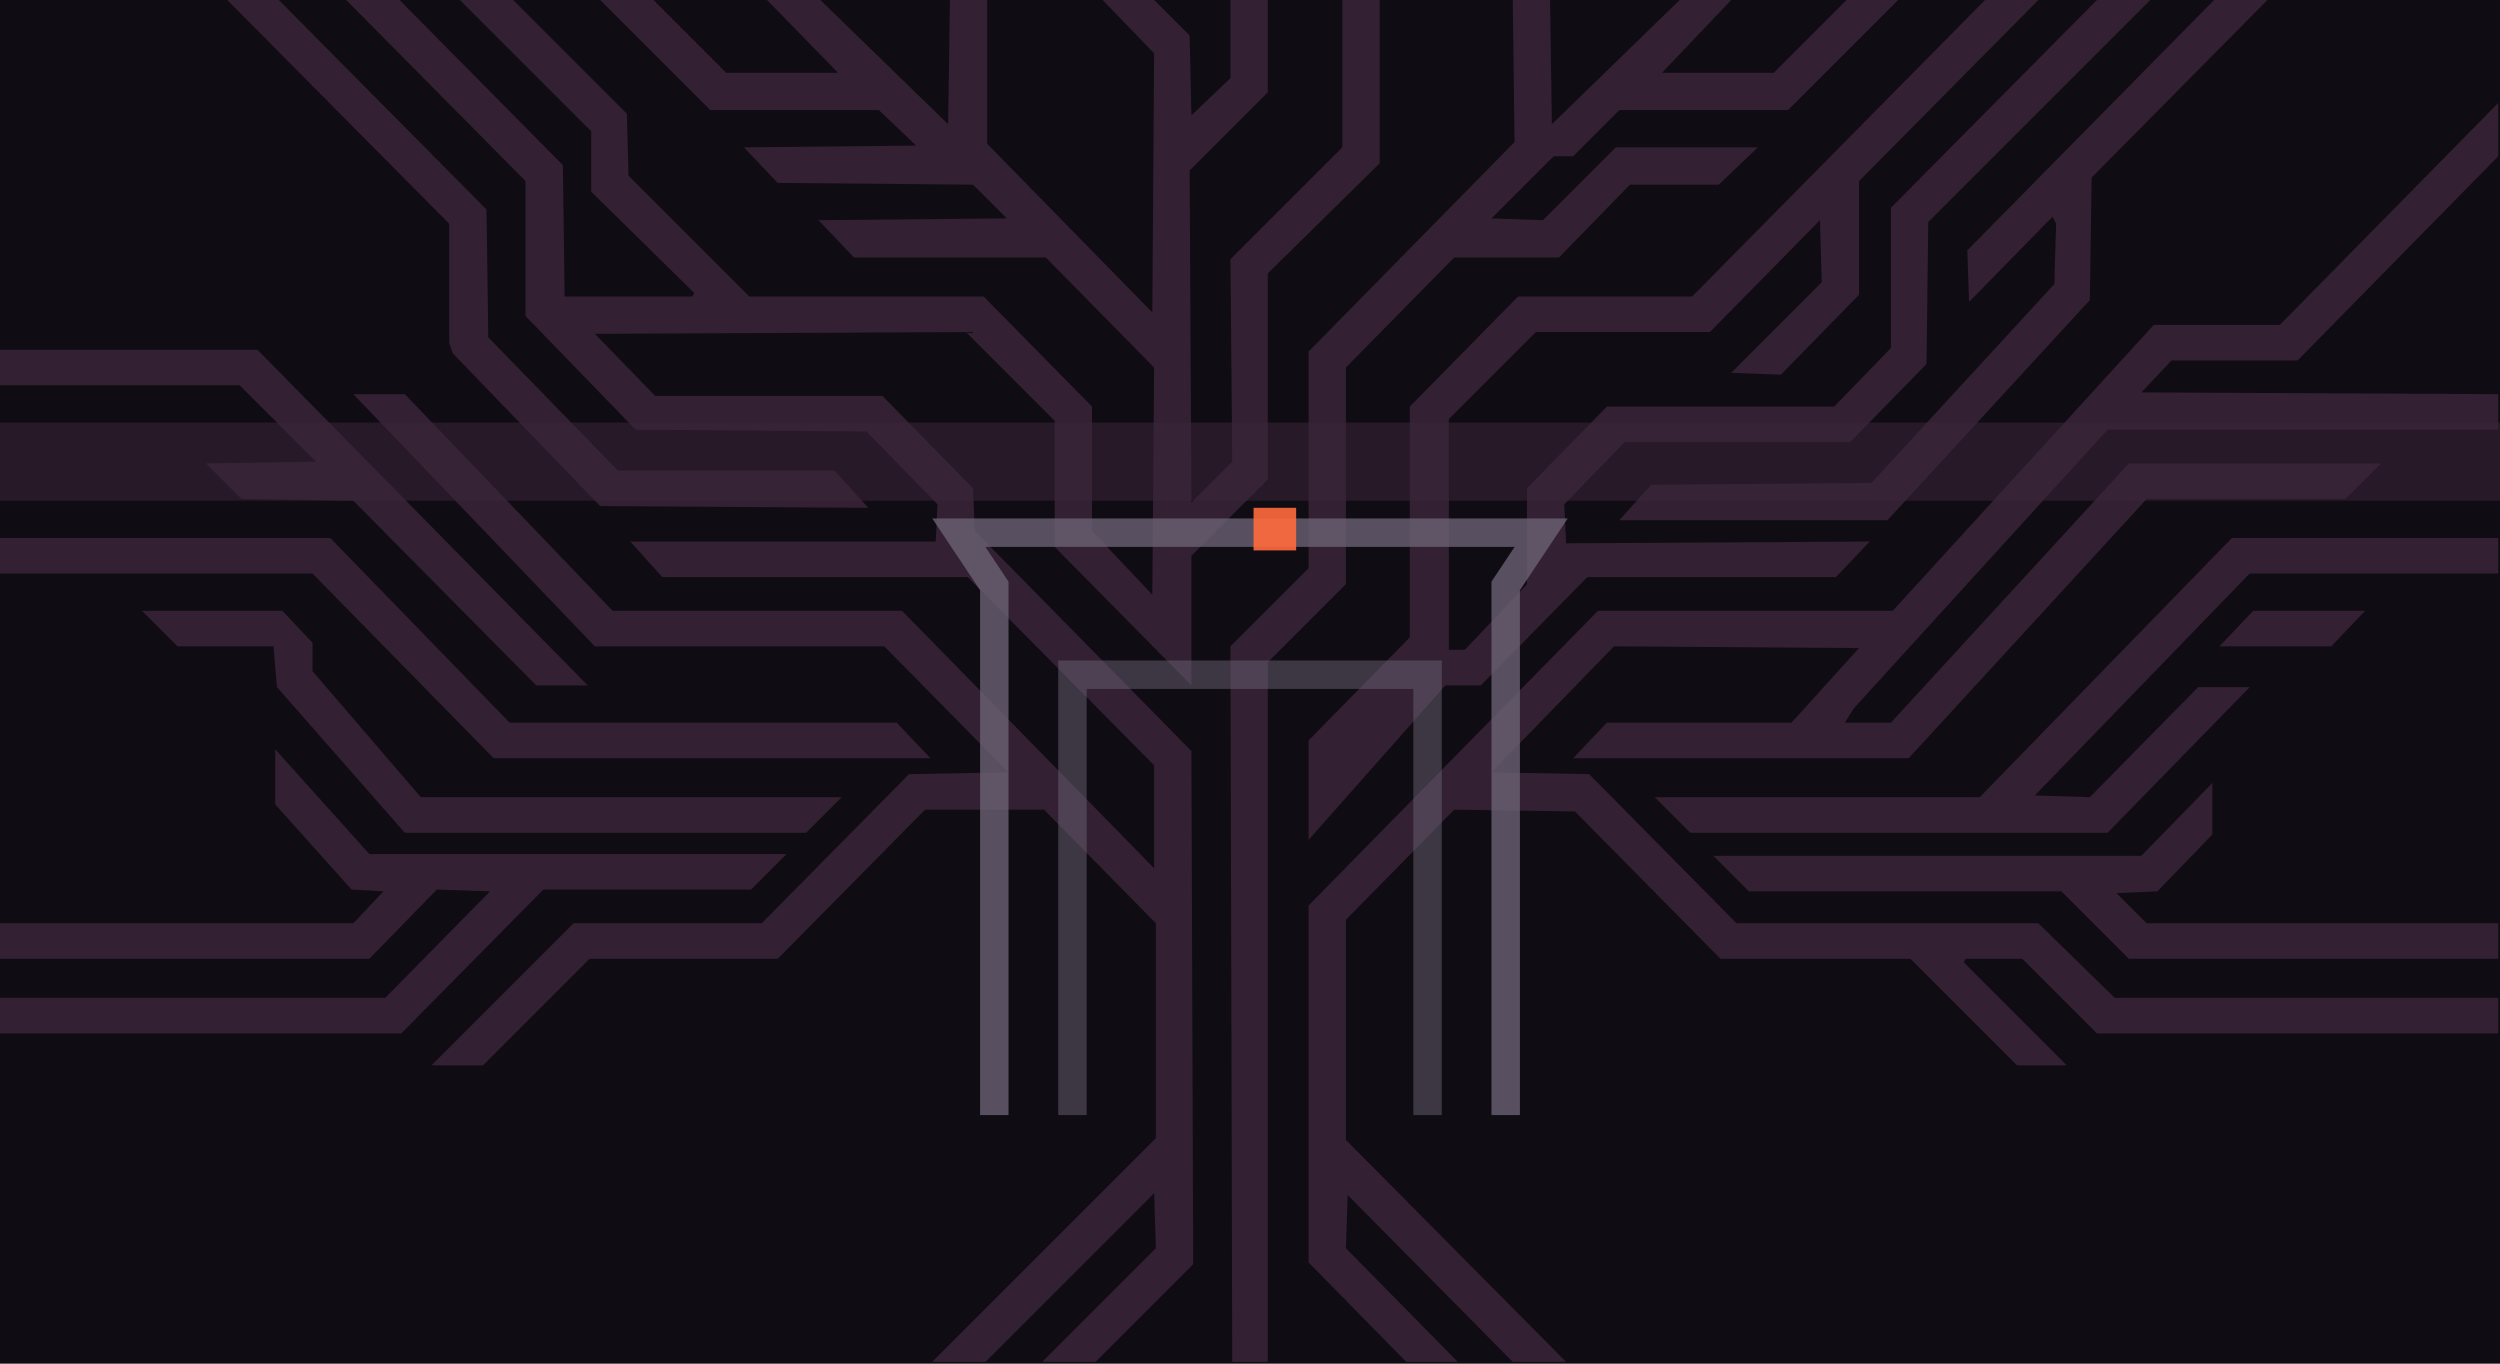
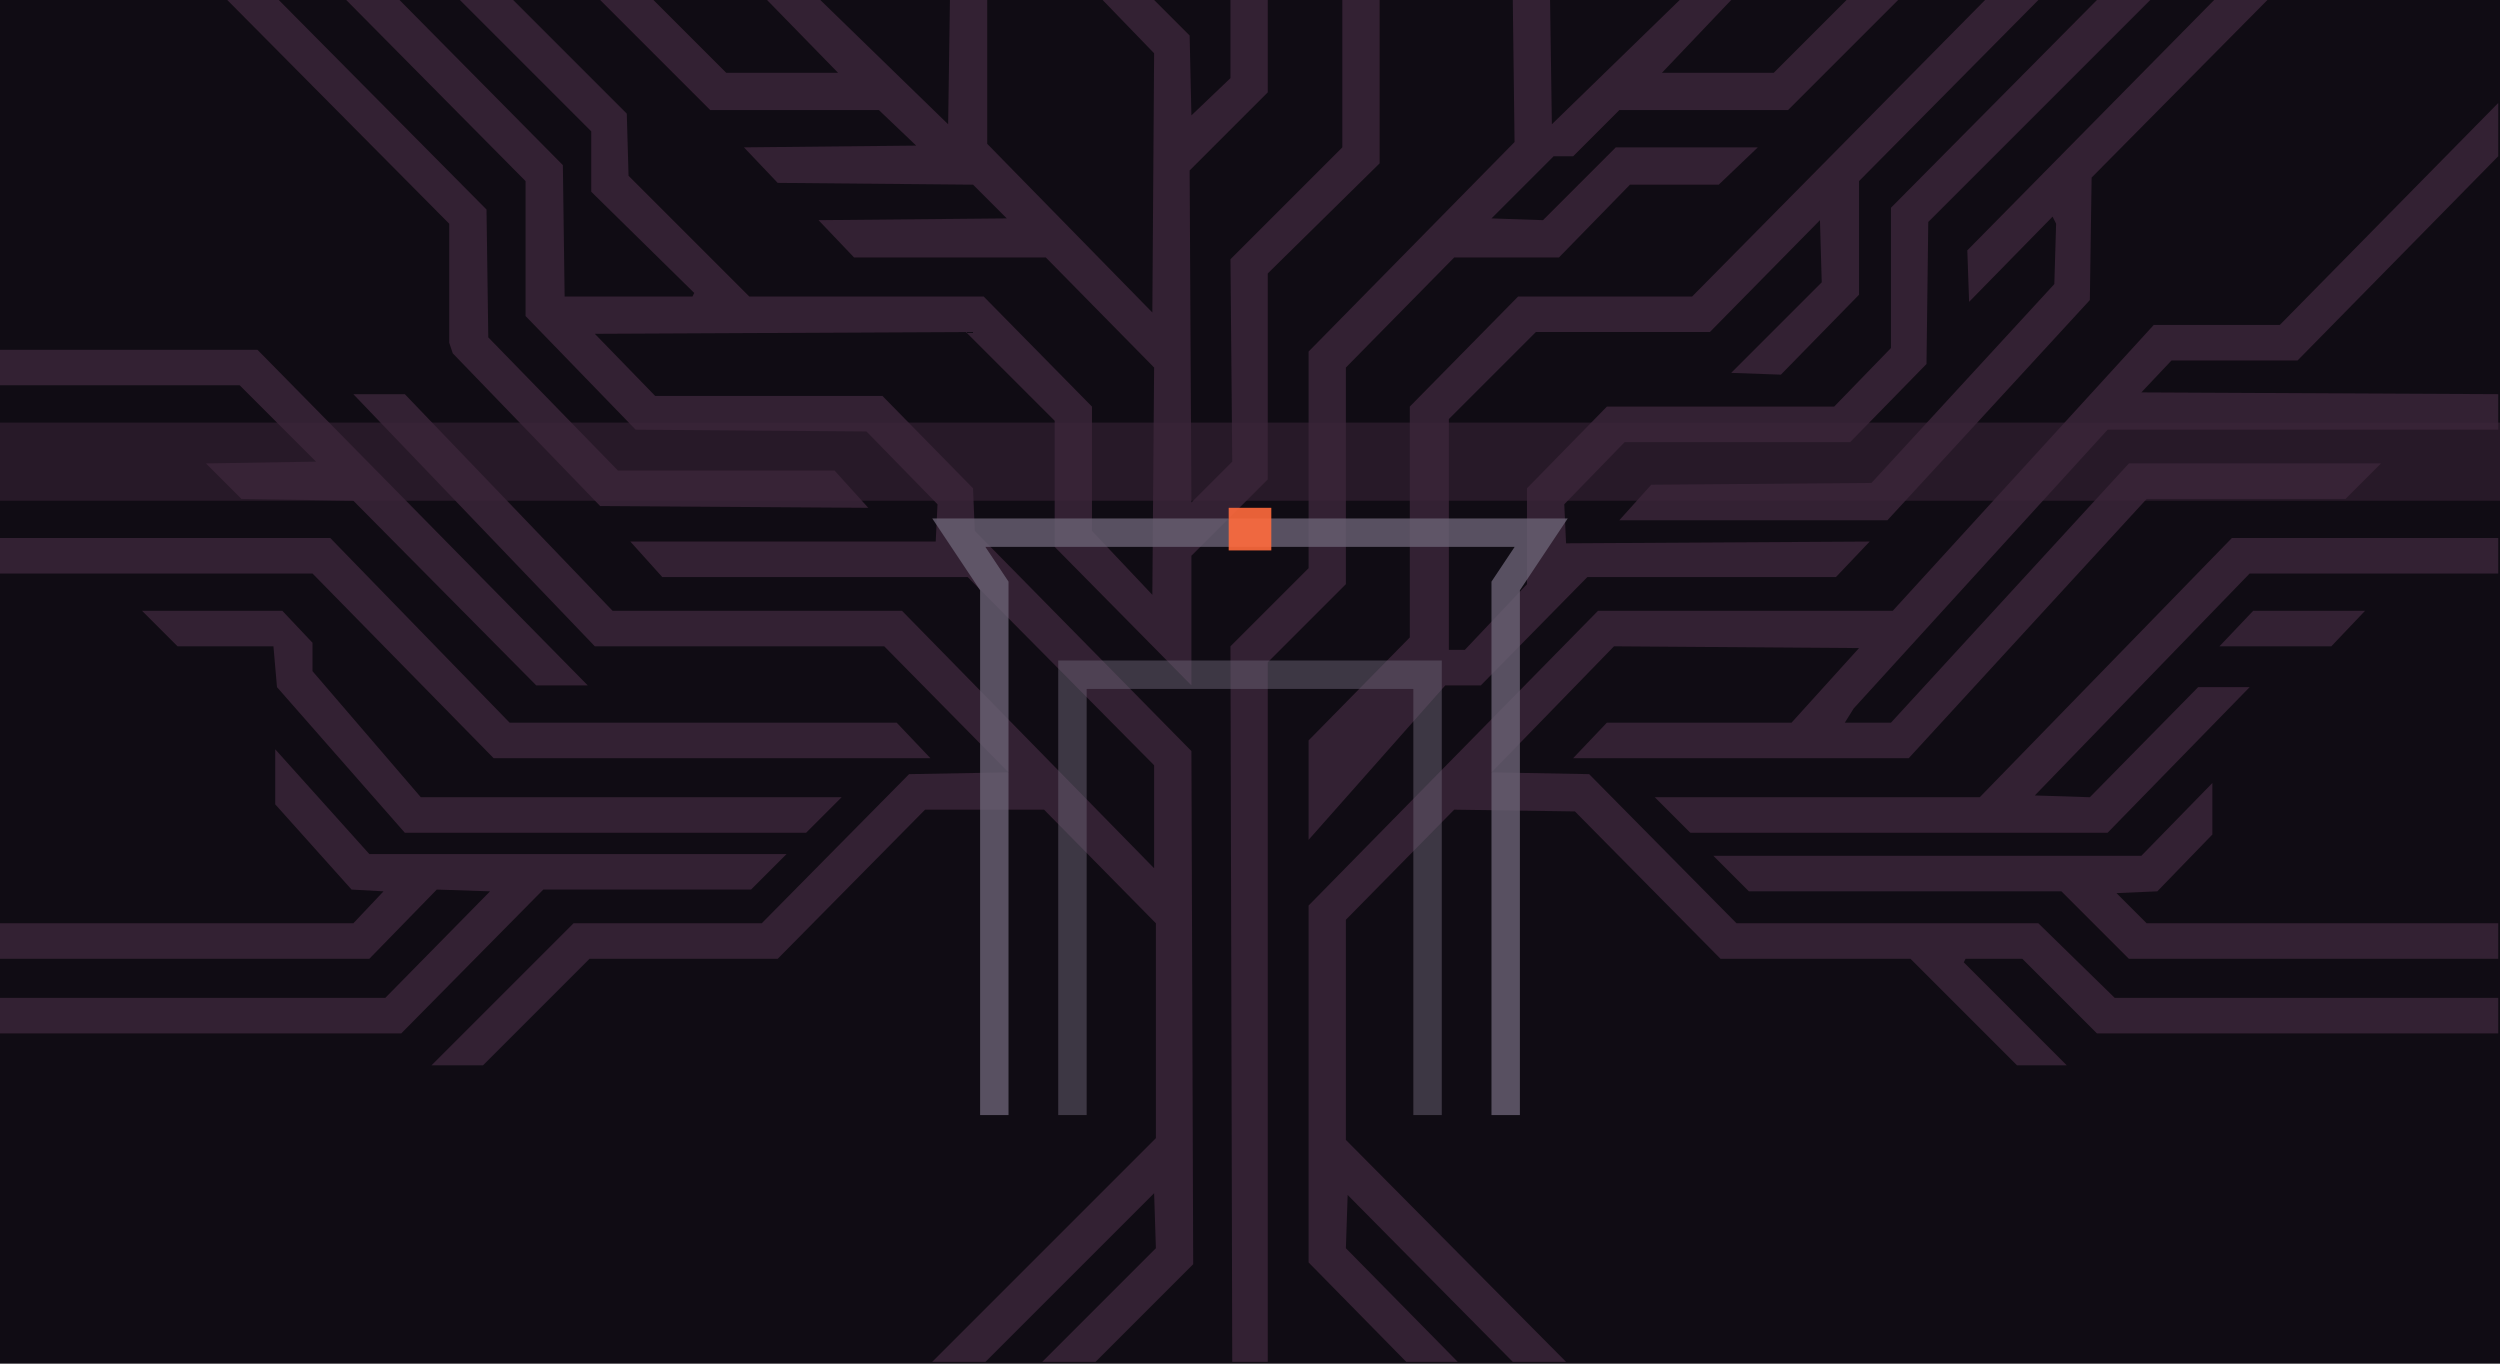
<svg xmlns="http://www.w3.org/2000/svg" width="1408" height="768" viewBox="0 0 1408 768" preserveAspectRatio="xMidYMid slice">
  <rect width="1408" height="768" fill="#100c14" />
  <path d="M 195.0 0.0 L 296.0 102.0 L 296.0 178.0 L 358.0 242.0 L 488.0 243.0 L 528.0 284.0 L 527.0 305.0 L 355.0 305.0 L 373.0 325.0 L 545.0 325.0 L 650.0 431.0 L 650.0 489.0 L 508.0 344.0 L 345.0 344.0 L 228.0 222.0 L 199.0 222.0 L 335.0 364.0 L 498.0 364.0 L 568.0 435.0 L 512.0 436.0 L 429.0 520.0 L 323.0 520.0 L 243.0 600.0 L 272.0 600.0 L 332.0 540.0 L 438.0 540.0 L 521.0 456.0 L 588.0 456.0 L 651.0 520.0 L 651.0 641.0 L 525.0 767.0 L 555.0 767.0 L 650.0 672.0 L 651.0 703.0 L 587.0 767.0 L 617.0 767.0 L 672.0 712.0 L 671.0 423.0 L 549.0 299.0 L 548.0 275.0 L 497.0 223.0 L 369.0 223.0 L 335.0 188.0 L 544.0 187.0 L 594.0 237.0 L 594.0 308.0 L 671.0 386.0 L 671.0 313.0 L 714.0 270.0 L 714.0 154.0 L 777.0 92.0 L 777.0 0.0 L 756.0 0.0 L 756.0 83.0 L 693.0 146.0 L 694.0 260.0 L 671.0 283.0 L 670.0 96.0 L 714.0 52.0 L 714.0 0.0 L 693.0 0.0 L 693.0 44.0 L 671.0 65.0 L 670.0 20.0 L 650.0 0.0 L 621.0 0.0 L 650.0 30.0 L 649.0 176.0 L 556.0 81.0 L 556.0 0.0 L 535.0 0.0 L 534.0 70.0 L 462.0 0.0 L 432.0 0.0 L 472.0 41.0 L 409.0 41.0 L 368.0 0.0 L 338.0 0.0 L 400.0 62.0 L 495.0 62.0 L 516.0 82.0 L 419.0 83.0 L 438.0 103.0 L 548.0 104.0 L 567.0 123.0 L 461.0 124.0 L 481.0 145.0 L 589.0 145.0 L 650.0 207.0 L 649.0 335.0 L 615.0 299.0 L 615.0 229.0 L 554.0 167.0 L 422.0 167.0 L 354.0 99.0 L 353.0 64.0 L 289.0 0.0 L 259.0 0.0 L 333.0 74.0 L 333.0 108.0 L 391.0 165.0 L 390.0 167.0 L 318.0 167.0 L 317.0 93.0 L 225.0 0.0 Z" fill="#3a2438" opacity="0.85" />
  <path d="M 1407.0 58.0 L 1284.0 183.0 L 1213.0 183.0 L 1066.0 344.0 L 900.0 344.0 L 737.0 510.0 L 737.0 711.0 L 792.0 767.0 L 821.0 767.0 L 758.0 703.0 L 759.0 673.0 L 852.0 767.0 L 882.0 767.0 L 758.0 642.0 L 758.0 518.0 L 819.0 456.0 L 887.0 457.0 L 969.0 540.0 L 1076.0 540.0 L 1136.0 600.0 L 1164.0 600.0 L 1106.0 542.0 L 1107.0 540.0 L 1139.0 540.0 L 1181.0 582.0 L 1407.0 582.0 L 1407.0 562.0 L 1191.0 562.0 L 1148.0 520.0 L 978.0 520.0 L 895.0 436.0 L 840.0 435.0 L 909.0 364.0 L 1047.0 365.0 L 1009.0 407.0 L 905.0 407.0 L 886.0 427.0 L 1075.0 427.0 L 1209.0 281.0 L 1321.0 281.0 L 1341.0 261.0 L 1199.0 261.0 L 1065.0 407.0 L 1039.0 407.0 L 1044.0 399.0 L 1187.0 242.0 L 1407.0 242.0 L 1407.0 222.0 L 1206.0 221.0 L 1223.0 203.0 L 1294.0 203.0 L 1407.0 88.0 Z" fill="#3a2438" opacity="0.85" />
  <path d="M 1211.0 0.0 L 1181.0 0.0 L 1065.0 117.0 L 1065.0 196.0 L 1033.0 229.0 L 905.0 229.0 L 860.0 275.0 L 860.0 329.0 L 825.0 366.0 L 816.0 366.0 L 816.0 236.0 L 865.0 187.0 L 963.0 187.0 L 1025.0 124.0 L 1026.0 159.0 L 975.0 210.0 L 1003.0 211.0 L 1047.0 166.0 L 1047.0 102.0 L 1148.0 0.0 L 1118.0 0.0 L 953.0 167.0 L 855.0 167.0 L 794.0 229.0 L 794.0 359.0 L 737.0 417.0 L 737.0 473.0 L 814.0 386.0 L 834.0 386.0 L 894.0 325.0 L 1034.0 325.0 L 1053.0 305.0 L 882.0 306.0 L 881.0 284.0 L 915.0 249.0 L 1042.0 249.0 L 1085.0 205.0 L 1086.0 125.0 Z" fill="#3a2438" opacity="0.85" />
  <path d="M 1069.0 0.0 L 1040.0 0.0 L 999.0 41.0 L 936.0 41.0 L 975.0 0.0 L 946.0 0.0 L 874.0 70.0 L 873.0 0.0 L 852.0 0.0 L 853.0 80.0 L 737.0 198.0 L 737.0 320.0 L 693.0 364.0 L 694.0 767.0 L 714.0 767.0 L 714.0 373.0 L 758.0 329.0 L 758.0 207.0 L 819.0 145.0 L 878.0 145.0 L 918.0 104.0 L 968.0 104.0 L 990.0 83.0 L 910.0 83.0 L 869.0 124.0 L 840.0 123.0 L 875.0 88.0 L 886.0 88.0 L 912.0 62.0 L 1007.0 62.0 Z" fill="#3a2438" opacity="0.85" />
  <path d="M 0.0 582.0 L 226.0 582.0 L 306.0 501.0 L 423.0 501.0 L 443.0 481.0 L 208.0 481.0 L 155.0 422.0 L 155.0 453.0 L 198.0 501.0 L 216.0 502.0 L 199.0 520.0 L 0.0 520.0 L 0.0 540.0 L 208.0 540.0 L 246.0 501.0 L 276.0 502.0 L 217.0 562.0 L 0.0 562.0 Z" fill="#3a2438" opacity="0.85" />
  <path d="M 1407.0 303.0 L 1257.0 303.0 L 1115.0 449.0 L 932.0 449.0 L 952.0 469.0 L 1187.0 469.0 L 1267.0 387.0 L 1238.0 387.0 L 1177.0 449.0 L 1146.0 448.0 L 1267.0 323.0 L 1407.0 323.0 Z" fill="#3a2438" opacity="0.85" />
  <path d="M 1277.0 0.0 L 1247.0 0.0 L 1108.0 141.0 L 1109.0 170.0 L 1156.0 122.0 L 1158.0 126.0 L 1157.0 160.0 L 1054.0 272.0 L 930.0 273.0 L 912.0 293.0 L 1063.0 293.0 L 1177.0 169.0 L 1178.0 100.0 Z" fill="#3a2438" opacity="0.85" />
  <path d="M 0.0 303.0 L 0.0 323.0 L 176.0 323.0 L 278.0 427.0 L 524.0 427.0 L 505.0 407.0 L 287.0 407.0 L 186.0 303.0 Z" fill="#3a2438" opacity="0.85" />
  <path d="M 1407.0 540.0 L 1407.0 520.0 L 1209.0 520.0 L 1192.0 503.0 L 1215.0 502.0 L 1246.0 470.0 L 1246.0 441.0 L 1206.0 482.0 L 965.0 482.0 L 985.0 502.0 L 1161.0 502.0 L 1199.0 540.0 Z" fill="#3a2438" opacity="0.85" />
  <path d="M 128.0 0.0 L 253.0 126.0 L 253.0 193.0 L 255.0 199.0 L 338.0 285.0 L 489.0 286.0 L 470.0 265.0 L 348.0 265.0 L 275.0 190.0 L 274.0 118.0 L 157.0 0.0 Z" fill="#3a2438" opacity="0.85" />
  <path d="M 0.0 197.0 L 0.0 217.0 L 135.0 217.0 L 178.0 260.0 L 116.0 261.0 L 136.0 281.0 L 199.0 282.0 L 302.0 386.0 L 331.0 386.0 L 145.0 197.0 Z" fill="#3a2438" opacity="0.85" />
  <path d="M 80.0 344.0 L 100.0 364.0 L 154.0 364.0 L 156.0 387.0 L 228.0 469.0 L 454.0 469.0 L 474.0 449.0 L 237.0 449.0 L 176.0 378.0 L 176.0 362.0 L 159.0 344.0 Z" fill="#3a2438" opacity="0.85" />
  <path d="M 1250.0 364.0 L 1313.0 364.0 L 1332.0 344.0 L 1269.0 344.0 Z" fill="#3a2438" opacity="0.85" />
  <polyline points="560,620 560,330 540,300 868,300 848,330 848,620" fill="none" stroke="#6a6274" stroke-width="16" stroke-linecap="square" opacity="0.8" />
  <polyline points="604,620 604,380 804,380 804,620" fill="none" stroke="#6a6274" stroke-width="16" stroke-linecap="square" opacity="0.5" />
-   <rect x="706" y="286" width="24" height="24" fill="#ff6a3c" opacity="0.9" />
+   <rect x="692" y="286" width="24" height="24" fill="#ff6a3c" opacity="0.9" />
  <rect x="0" y="238" width="1408" height="44" fill="#3a2438" opacity="0.55" />
</svg>
